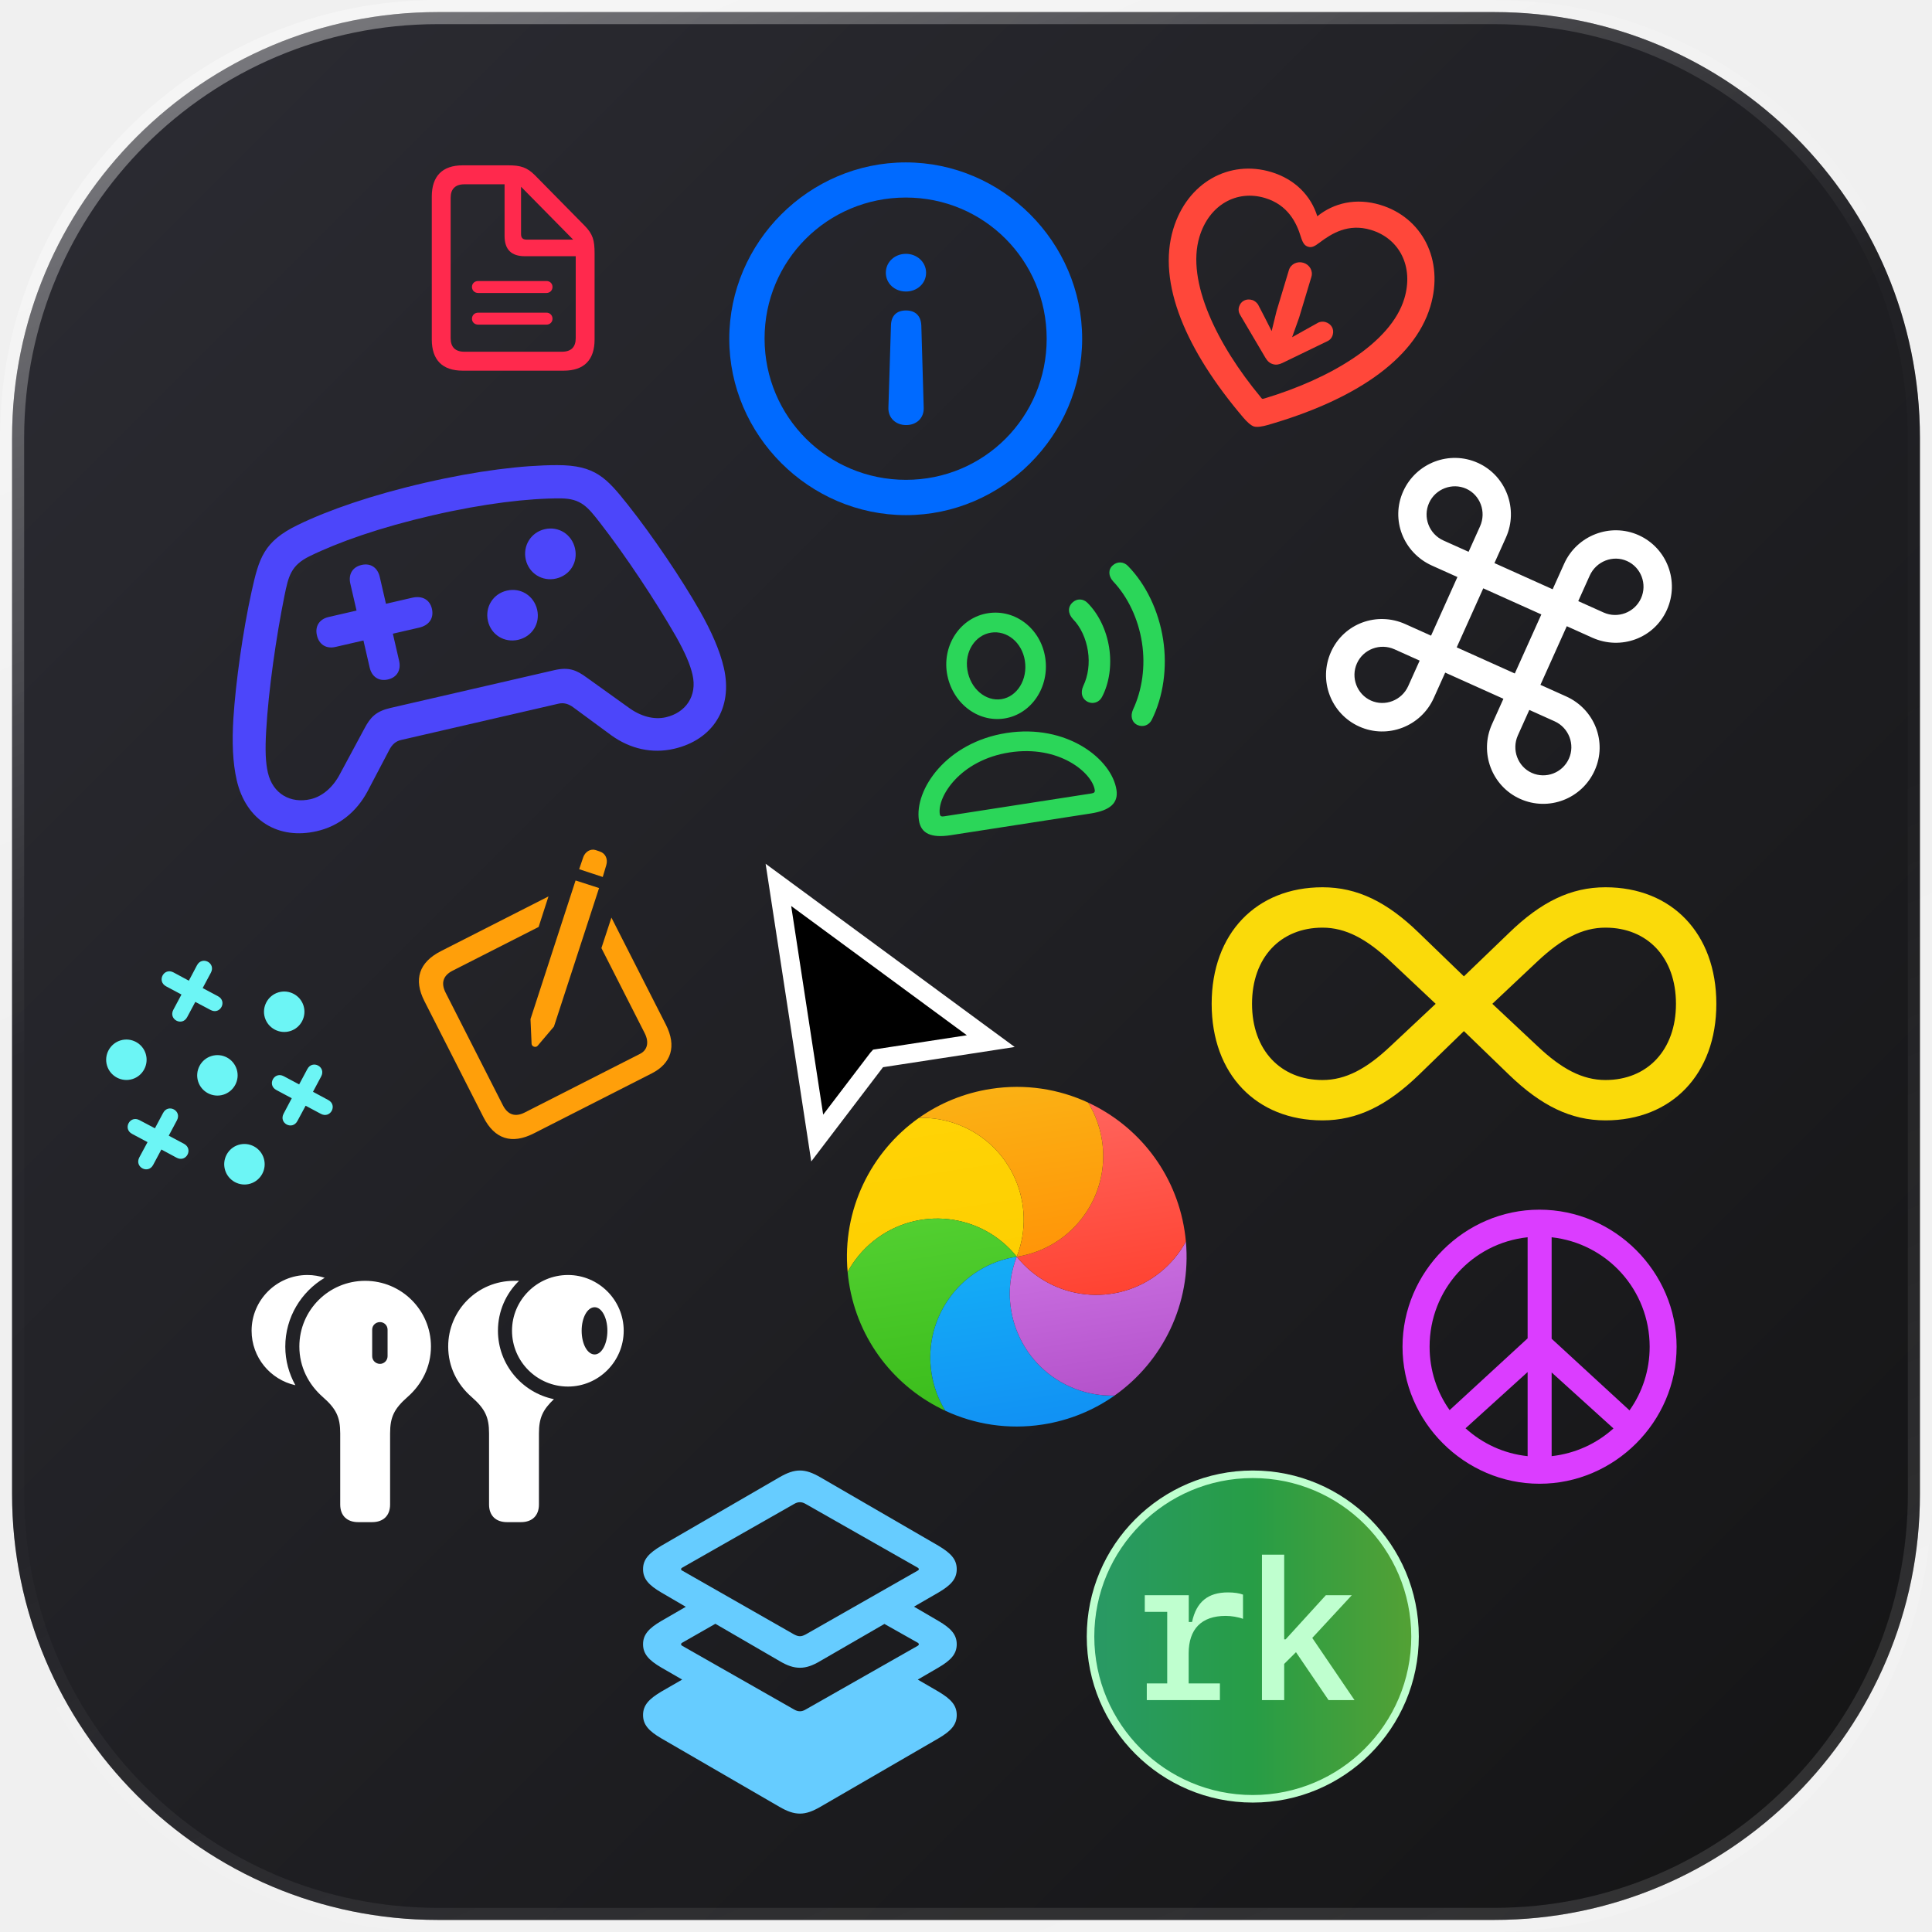
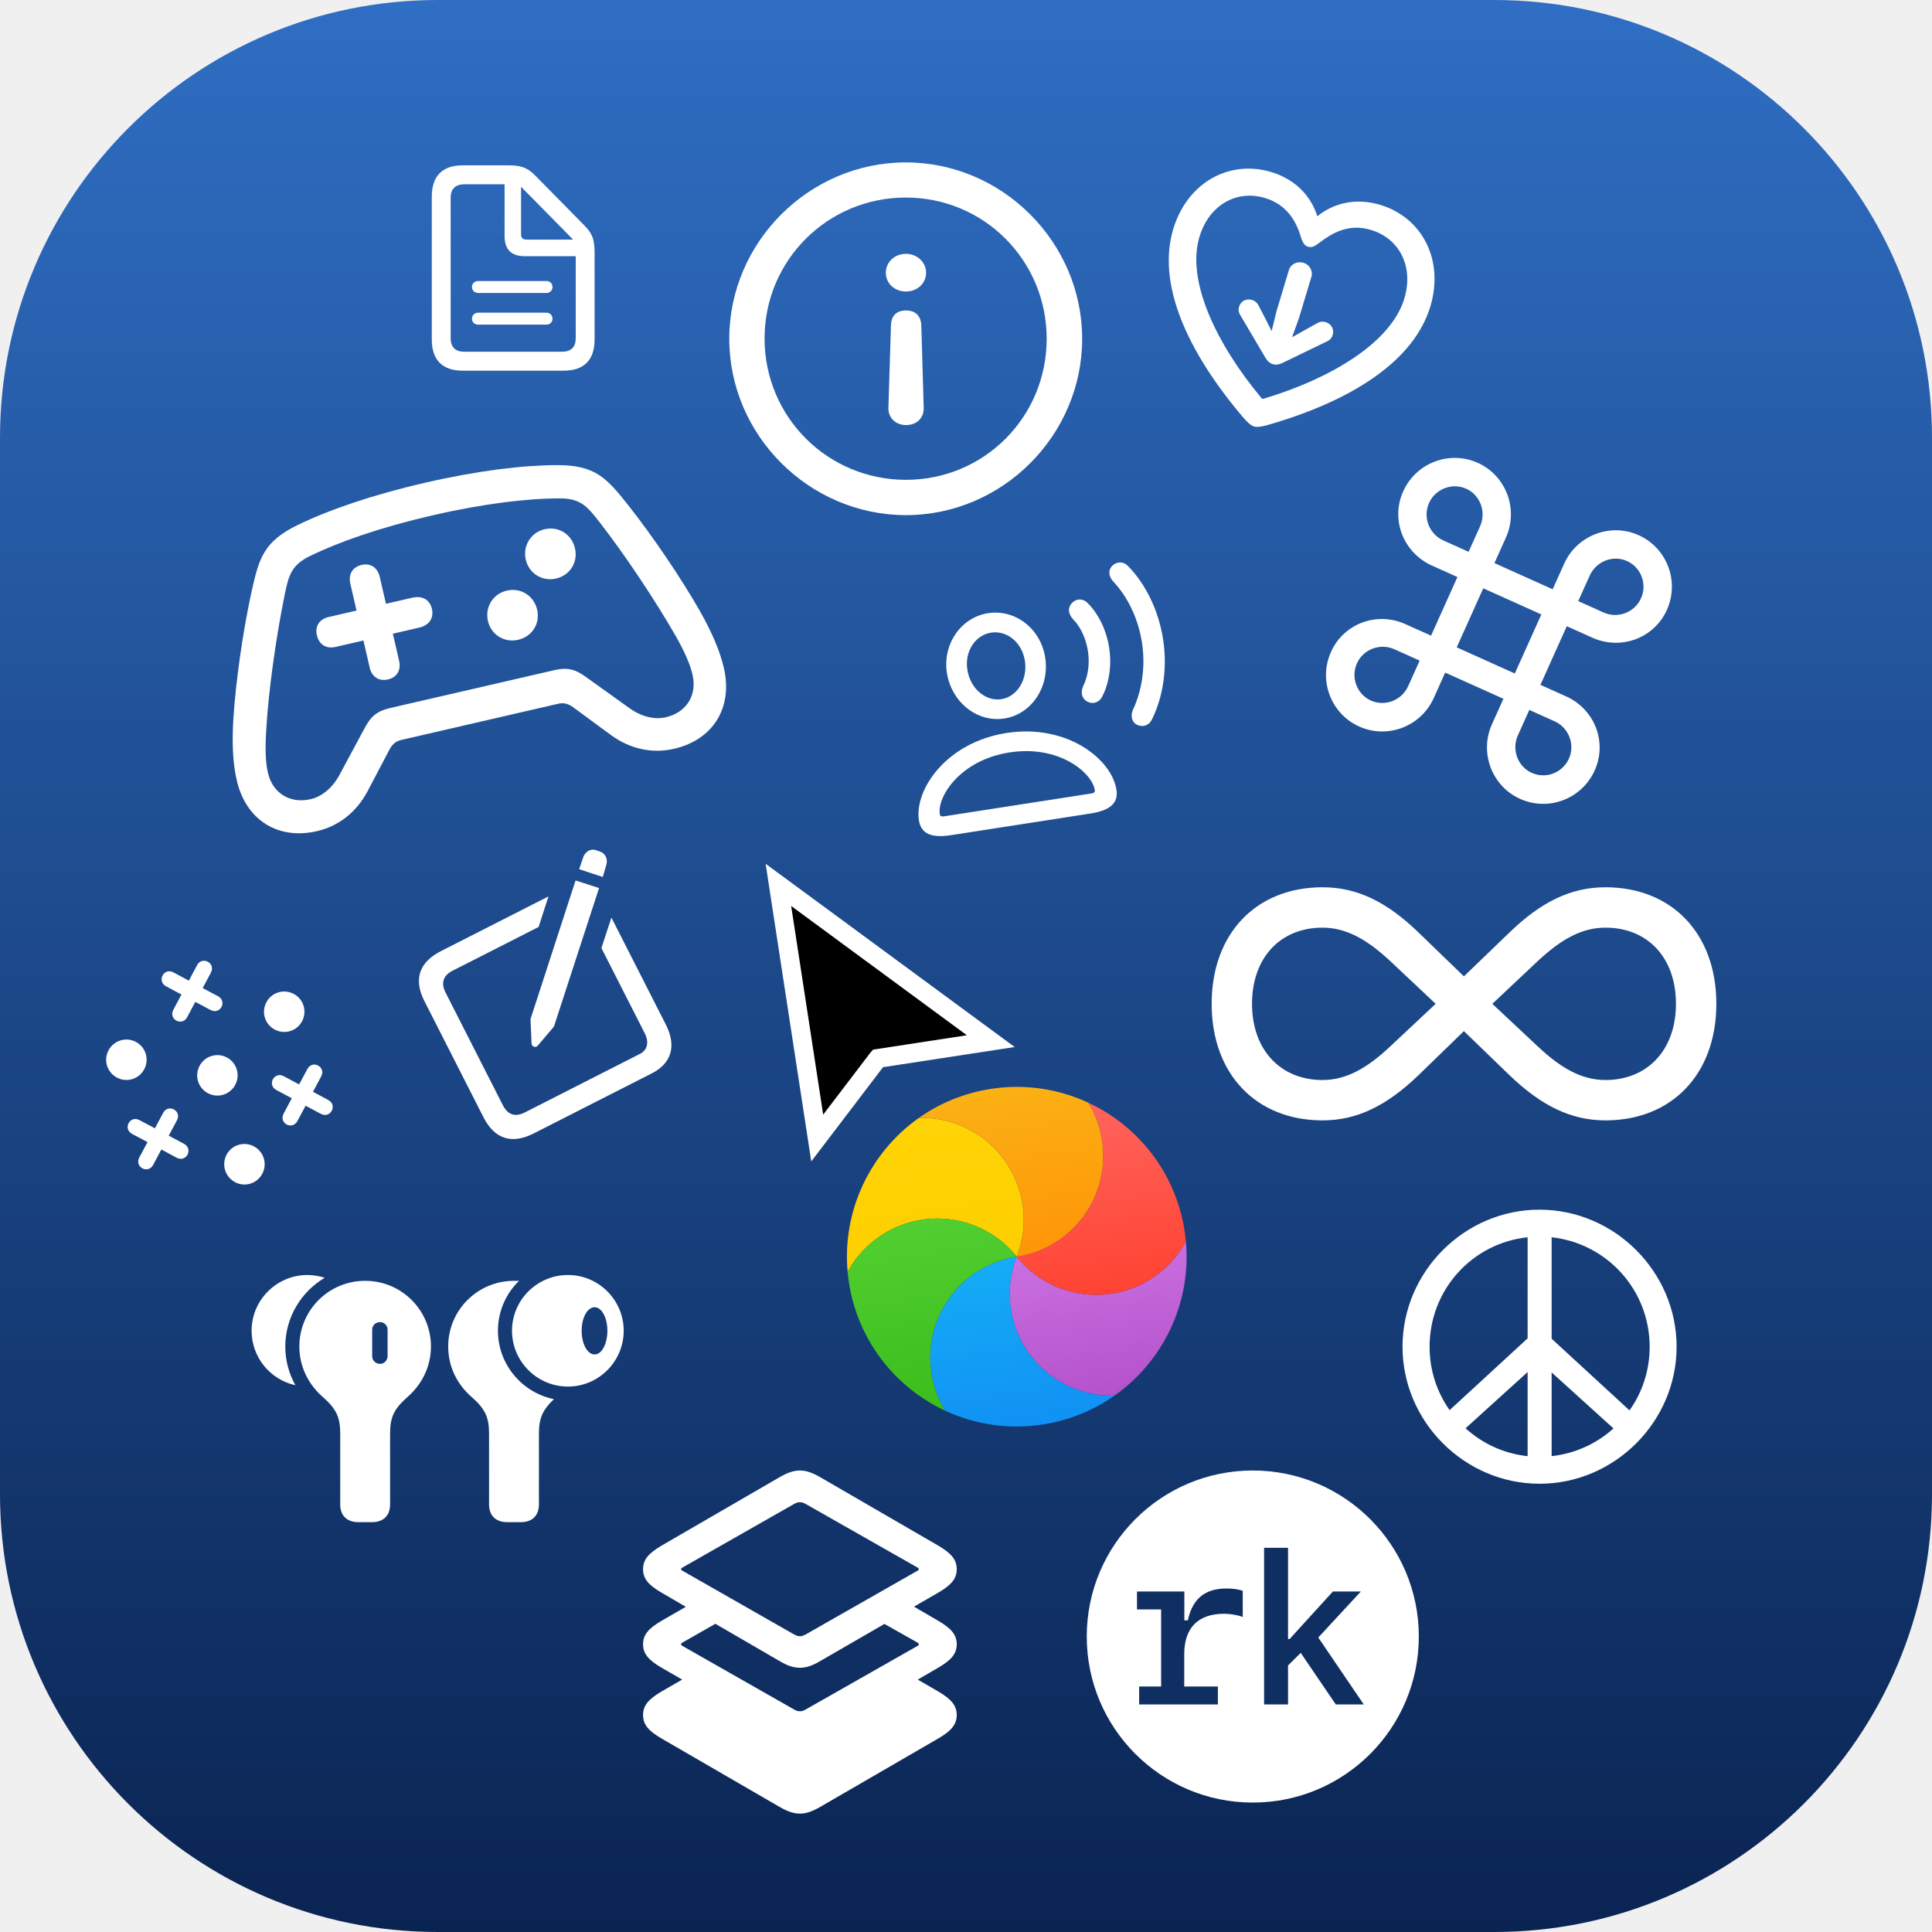
<svg xmlns="http://www.w3.org/2000/svg" width="128" height="128" viewBox="0 0 128 128" fill="none">
-   <rect x="0.8" y="0.8" width="126.4" height="126.4" rx="28.2" fill="#020203" fill-opacity="0.3" />
-   <rect x="0.8" y="0.8" width="126.4" height="126.4" rx="28.2" fill="url(#paint0_linear_189_112)" fill-opacity="0.9" />
-   <rect x="0.8" y="0.8" width="126.4" height="126.4" rx="28.2" stroke="url(#paint1_linear_189_112)" stroke-width="1.6" />
-   <g clip-path="url(#clip0_189_112)" filter="url(#filter0_b_189_112)">
-     <path d="M96.558 38.23L94.811 42.114L93.107 41.348C91.229 40.503 89.032 41.3 88.183 43.187C87.335 45.074 88.168 47.288 90.055 48.136C91.924 48.977 94.141 48.135 94.99 46.247L95.748 44.562L99.605 46.296L98.847 47.982C97.998 49.869 98.84 52.087 100.709 52.927C102.596 53.776 104.805 52.93 105.653 51.042C106.502 49.155 105.64 46.983 103.762 46.139L102.058 45.373L103.804 41.488L105.508 42.255C107.39 43.09 109.588 42.294 110.436 40.407C111.281 38.528 110.452 36.306 108.565 35.457C106.696 34.617 104.474 35.468 103.63 37.346L102.867 39.041L99.011 37.306L99.773 35.611C100.617 33.733 99.779 31.506 97.91 30.666C96.023 29.817 93.811 30.673 92.966 32.551C92.117 34.438 92.98 36.61 94.854 37.464L96.558 38.23ZM95.631 35.809C94.678 35.38 94.255 34.265 94.679 33.321C95.099 32.387 96.215 31.963 97.14 32.379C98.065 32.795 98.489 33.911 98.056 34.873L97.298 36.558L95.631 35.809ZM106.24 40.579L104.563 39.825L105.321 38.139C105.754 37.178 106.869 36.754 107.794 37.17C108.729 37.59 109.143 38.702 108.723 39.636C108.299 40.58 107.183 41.003 106.24 40.579ZM96.511 42.889L98.27 38.978L102.118 40.708L100.359 44.62L96.511 42.889ZM92.389 43.018L94.056 43.768L93.298 45.454C92.87 46.407 91.754 46.83 90.829 46.414C89.904 45.998 89.476 44.891 89.901 43.948C90.321 43.013 91.436 42.59 92.389 43.018ZM102.998 47.789C103.941 48.213 104.365 49.328 103.944 50.263C103.52 51.206 102.418 51.625 101.483 51.205C100.558 50.789 100.135 49.673 100.563 48.72L101.321 47.035L102.998 47.789Z" fill="white" />
+   <rect width="128" height="128" rx="29" fill="url(#paint0_linear_192_555)" />
+   <g clip-path="url(#clip0_192_555)" filter="url(#filter0_b_192_555)">
+     <path d="M96.558 38.23L94.811 42.114L93.107 41.348C91.229 40.503 89.032 41.299 88.183 43.187C87.335 45.074 88.168 47.288 90.055 48.136C91.924 48.977 94.141 48.135 94.99 46.247L95.748 44.562L99.605 46.296L98.847 47.982C97.998 49.869 98.84 52.087 100.709 52.927C102.596 53.776 104.805 52.93 105.653 51.042C106.502 49.155 105.64 46.983 103.762 46.139L102.058 45.373L103.804 41.488L105.508 42.254C107.39 43.09 109.588 42.294 110.436 40.406C111.281 38.528 110.452 36.306 108.565 35.457C106.696 34.617 104.474 35.468 103.63 37.346L102.867 39.041L99.011 37.306L99.773 35.611C100.617 33.733 99.779 31.506 97.91 30.666C96.023 29.817 93.811 30.673 92.966 32.551C92.117 34.438 92.98 36.61 94.854 37.464L96.558 38.23ZM95.631 35.809C94.678 35.38 94.255 34.264 94.679 33.321C95.099 32.386 96.215 31.963 97.14 32.379C98.065 32.795 98.489 33.911 98.056 34.873L97.298 36.558L95.631 35.809ZM106.24 40.579L104.563 39.825L105.321 38.139C105.754 37.178 106.869 36.754 107.794 37.17C108.729 37.59 109.143 38.702 108.723 39.636C108.299 40.58 107.183 41.003 106.24 40.579ZM96.511 42.889L98.27 38.978L102.118 40.708L100.359 44.62L96.511 42.889ZM92.389 43.018L94.056 43.768L93.298 45.454C92.87 46.406 91.754 46.83 90.829 46.414C89.904 45.998 89.476 44.891 89.901 43.948C90.321 43.013 91.436 42.59 92.389 43.018ZM102.998 47.789C103.941 48.213 104.365 49.328 103.944 50.263C103.52 51.206 102.418 51.625 101.483 51.205C100.558 50.789 100.135 49.673 100.563 48.72L101.321 47.035L102.998 47.789Z" fill="white" />
  </g>
-   <path d="M75.37 48.038C75.737 48.195 76.134 48.049 76.313 47.678C77.068 46.159 77.35 44.239 77.058 42.356C76.764 40.465 75.921 38.713 74.734 37.502C74.451 37.203 74.029 37.184 73.728 37.452C73.411 37.722 73.427 38.17 73.748 38.517C74.723 39.547 75.413 40.995 75.658 42.573C75.902 44.144 75.667 45.728 75.066 47.011C74.873 47.437 74.986 47.869 75.37 48.038ZM66.543 47.601C68.337 47.323 69.55 45.511 69.248 43.568C68.95 41.647 67.262 40.346 65.46 40.626C63.666 40.904 62.44 42.68 62.736 44.586C63.045 46.528 64.741 47.881 66.543 47.601ZM72.091 46.511C72.435 46.664 72.833 46.526 73.014 46.17C73.485 45.274 73.667 44.087 73.484 42.91C73.301 41.727 72.769 40.658 72.047 39.939C71.767 39.655 71.346 39.644 71.067 39.908C70.738 40.196 70.739 40.645 71.087 41.018C71.594 41.534 71.948 42.295 72.077 43.129C72.205 43.955 72.09 44.781 71.773 45.44C71.562 45.9 71.688 46.322 72.091 46.511ZM66.344 46.321C65.309 46.481 64.286 45.634 64.091 44.376C63.894 43.156 64.618 42.075 65.66 41.914C66.702 41.752 67.71 42.548 67.901 43.777C68.095 45.027 67.386 46.159 66.344 46.321ZM62.985 55.334L72.269 53.894C73.549 53.695 74.105 53.198 73.969 52.327C73.653 50.287 70.682 47.942 66.684 48.563C62.694 49.182 60.566 52.317 60.882 54.357C61.017 55.228 61.697 55.534 62.985 55.334ZM62.54 54.085C62.361 54.112 62.286 54.071 62.264 53.929C62.087 52.79 63.601 50.36 66.884 49.85C70.174 49.34 72.353 51.197 72.53 52.336C72.552 52.478 72.493 52.54 72.314 52.568L62.54 54.085Z" fill="#2BD659" />
-   <path d="M60.883 74.061C61.759 74.036 62.655 74.182 63.523 74.52C66.997 75.874 68.716 79.786 67.363 83.26C65.031 80.352 60.783 79.884 57.875 82.216C57.149 82.798 56.575 83.499 56.158 84.27C55.785 80.165 57.687 76.317 60.883 74.061V74.061Z" fill="url(#paint2_linear_189_112)" />
-   <path d="M56.158 84.27C56.574 83.5 57.148 82.798 57.874 82.216C60.783 79.884 65.031 80.352 67.363 83.26C63.678 83.825 61.149 87.271 61.714 90.956C61.855 91.876 62.176 92.724 62.636 93.47C59.334 91.938 56.836 88.834 56.243 84.966C56.207 84.733 56.179 84.501 56.158 84.27V84.27Z" fill="url(#paint3_linear_189_112)" />
-   <path d="M62.636 93.47C62.176 92.724 61.855 91.876 61.714 90.955C61.149 87.271 63.678 83.825 67.363 83.26C66.01 86.734 67.729 90.647 71.203 92C72.071 92.338 72.967 92.484 73.844 92.459C72.466 93.431 70.848 94.107 69.068 94.38C66.795 94.729 64.576 94.371 62.636 93.47V93.47Z" fill="url(#paint4_linear_189_112)" />
-   <path d="M73.844 92.459C72.967 92.484 72.071 92.338 71.203 92C67.729 90.647 66.01 86.734 67.363 83.26C69.695 86.169 73.943 86.636 76.852 84.304C77.578 83.722 78.152 83.021 78.568 82.251C78.942 86.355 77.04 90.204 73.844 92.459V92.459Z" fill="url(#paint5_linear_189_112)" />
-   <path d="M78.568 82.251C78.152 83.021 77.578 83.722 76.852 84.305C73.943 86.636 69.695 86.169 67.363 83.26C71.048 82.695 73.577 79.25 73.012 75.565C72.87 74.645 72.549 73.796 72.09 73.05C75.392 74.583 77.89 77.687 78.483 81.555C78.519 81.787 78.547 82.019 78.568 82.251V82.251Z" fill="url(#paint6_linear_189_112)" />
-   <path d="M72.091 73.05C72.55 73.796 72.871 74.644 73.012 75.565C73.577 79.25 71.048 82.695 67.363 83.26C68.716 79.786 66.997 75.874 63.523 74.52C62.655 74.182 61.759 74.036 60.883 74.061C62.26 73.089 63.878 72.413 65.658 72.14C67.931 71.791 70.15 72.149 72.091 73.05V73.05Z" fill="url(#paint7_linear_189_112)" />
-   <path d="M52.788 59.521L51.571 58.626L51.8 60.12L53.92 73.943L54.143 75.398L55.035 74.227L58.15 70.136L58.16 70.125L64.151 69.206L65.641 68.977L64.427 68.085L52.788 59.521Z" fill="black" stroke="white" stroke-width="1.25" />
-   <path d="M60.011 10.76C53.604 10.76 48.316 16.049 48.316 22.445C48.316 28.84 53.615 34.129 60.023 34.129C66.418 34.129 71.696 28.84 71.696 22.445C71.696 16.049 66.407 10.76 60.011 10.76ZM60.011 13.088C65.198 13.088 69.345 17.258 69.345 22.445C69.345 27.631 65.198 31.79 60.023 31.79C54.836 31.79 50.666 27.631 50.655 22.445C50.643 17.258 54.825 13.088 60.011 13.088ZM60.023 20.569C59.401 20.569 59.039 20.919 59.028 21.574L58.859 27.01C58.836 27.677 59.333 28.162 60.034 28.162C60.734 28.162 61.22 27.688 61.198 27.021L61.04 21.574C61.017 20.93 60.655 20.569 60.023 20.569ZM60.023 16.817C59.288 16.817 58.689 17.348 58.689 18.071C58.689 18.783 59.277 19.314 60.023 19.314C60.757 19.314 61.356 18.783 61.356 18.071C61.356 17.359 60.746 16.817 60.023 16.817Z" fill="#006AFF" />
-   <g clip-path="url(#clip1_189_112)">
-     <path d="M15.683 51.688C16.302 54.374 18.452 55.653 20.996 55.066C22.45 54.731 23.615 53.801 24.345 52.438L25.779 49.707C25.978 49.313 26.231 49.104 26.573 49.026L37 46.621C37.342 46.542 37.661 46.619 38.013 46.886L40.498 48.714C41.751 49.619 43.206 49.945 44.659 49.609C47.203 49.023 48.576 46.932 47.957 44.245C47.69 43.089 47.135 41.837 46.37 40.483C45.162 38.361 43.275 35.56 41.606 33.452C40.186 31.669 39.442 30.808 36.893 30.816C34.656 30.822 31.675 31.173 28.141 31.988C24.606 32.803 21.762 33.795 19.748 34.77C17.464 35.876 17.161 36.978 16.666 39.203C16.088 41.83 15.618 45.173 15.461 47.61C15.367 49.163 15.416 50.531 15.683 51.688ZM17.748 51.188C17.593 50.517 17.561 49.677 17.634 48.431C17.785 45.718 18.306 42.142 18.848 39.465C19.11 38.187 19.268 37.466 20.497 36.858C22.414 35.918 25.17 34.946 28.639 34.146C32.096 33.349 35.011 33.013 37.146 33.019C38.516 33.028 38.952 33.612 39.758 34.643C41.44 36.807 43.43 39.804 44.788 42.17C45.398 43.258 45.727 44.029 45.881 44.701C46.209 46.121 45.419 47.219 44.119 47.519C43.326 47.702 42.448 47.464 41.653 46.882L38.861 44.882C38.176 44.378 37.667 44.183 36.72 44.401L25.863 46.905C24.905 47.126 24.534 47.524 24.139 48.276L22.515 51.295C22.055 52.166 21.359 52.767 20.577 52.948C19.267 53.25 18.075 52.609 17.748 51.188ZM20.996 42.09C21.138 42.706 21.612 43.003 22.229 42.861L24.079 42.434L24.492 44.229C24.635 44.845 25.101 45.155 25.706 45.016C26.301 44.879 26.584 44.396 26.442 43.779L26.028 41.984L27.767 41.583C28.439 41.428 28.758 40.949 28.615 40.332C28.478 39.738 27.982 39.446 27.31 39.601L25.571 40.002L25.159 38.219C25.017 37.602 24.551 37.292 23.957 37.429C23.351 37.569 23.068 38.051 23.21 38.668L23.622 40.452L21.772 40.878C21.155 41.021 20.858 41.495 20.996 42.09ZM36.84 38.331C37.765 38.118 38.307 37.251 38.094 36.326C37.881 35.401 37.011 34.848 36.086 35.061C35.183 35.269 34.621 36.153 34.834 37.078C35.048 38.002 35.937 38.54 36.84 38.331ZM34.331 42.389C35.256 42.176 35.799 41.309 35.588 40.395C35.374 39.47 34.505 38.916 33.58 39.13C32.666 39.34 32.115 40.221 32.328 41.146C32.539 42.06 33.417 42.6 34.331 42.389Z" fill="#4C46FA" />
+   <path d="M75.37 48.038C75.737 48.195 76.134 48.049 76.313 47.679C77.068 46.159 77.35 44.239 77.058 42.356C76.764 40.465 75.921 38.713 74.734 37.502C74.451 37.203 74.029 37.184 73.728 37.452C73.411 37.723 73.427 38.17 73.748 38.517C74.723 39.547 75.413 40.995 75.658 42.573C75.902 44.144 75.667 45.728 75.066 47.011C74.873 47.437 74.986 47.869 75.37 48.038ZM66.543 47.601C68.337 47.323 69.55 45.511 69.248 43.568C68.95 41.647 67.262 40.346 65.46 40.626C63.666 40.904 62.44 42.68 62.736 44.586C63.045 46.528 64.741 47.881 66.543 47.601ZM72.091 46.511C72.435 46.664 72.833 46.526 73.014 46.17C73.485 45.274 73.667 44.087 73.484 42.91C73.301 41.727 72.769 40.658 72.047 39.939C71.767 39.655 71.346 39.644 71.067 39.908C70.738 40.196 70.739 40.645 71.087 41.018C71.594 41.534 71.948 42.295 72.077 43.129C72.205 43.955 72.09 44.781 71.773 45.44C71.562 45.9 71.688 46.322 72.091 46.511ZM66.344 46.321C65.309 46.481 64.286 45.634 64.091 44.376C63.894 43.156 64.618 42.075 65.66 41.914C66.702 41.752 67.71 42.548 67.901 43.777C68.095 45.028 67.386 46.159 66.344 46.321ZM62.985 55.335L72.269 53.894C73.549 53.696 74.105 53.198 73.969 52.327C73.653 50.287 70.682 47.942 66.684 48.563C62.694 49.182 60.566 52.318 60.882 54.357C61.017 55.228 61.697 55.534 62.985 55.335ZM62.54 54.085C62.361 54.112 62.286 54.071 62.264 53.929C62.087 52.79 63.601 50.36 66.884 49.85C70.174 49.34 72.353 51.197 72.53 52.337C72.552 52.478 72.493 52.541 72.314 52.568L62.54 54.085Z" fill="white" />
+   <path d="M60.883 74.061C61.759 74.036 62.655 74.182 63.523 74.521C66.997 75.874 68.716 79.786 67.363 83.26C65.031 80.352 60.783 79.884 57.875 82.216C57.149 82.798 56.575 83.499 56.158 84.27C55.785 80.165 57.687 76.317 60.883 74.061V74.061Z" fill="url(#paint1_linear_192_555)" />
+   <path d="M56.158 84.27C56.574 83.499 57.148 82.798 57.874 82.216C60.783 79.884 65.031 80.352 67.363 83.26C63.678 83.825 61.149 87.271 61.714 90.955C61.855 91.876 62.176 92.724 62.636 93.47C59.334 91.938 56.836 88.834 56.243 84.966C56.207 84.733 56.179 84.501 56.158 84.27V84.27Z" fill="url(#paint2_linear_192_555)" />
+   <path d="M62.636 93.47C62.176 92.724 61.855 91.876 61.714 90.955C61.149 87.271 63.678 83.825 67.363 83.26C66.01 86.734 67.729 90.647 71.203 92C72.071 92.338 72.967 92.484 73.844 92.459C72.466 93.431 70.848 94.107 69.068 94.38C66.795 94.729 64.576 94.371 62.636 93.47V93.47Z" fill="url(#paint3_linear_192_555)" />
+   <path d="M73.844 92.459C72.967 92.484 72.071 92.338 71.203 92C67.729 90.647 66.01 86.734 67.363 83.26C69.695 86.169 73.943 86.636 76.852 84.305C77.578 83.722 78.152 83.021 78.568 82.251C78.942 86.355 77.04 90.204 73.844 92.459V92.459Z" fill="url(#paint4_linear_192_555)" />
+   <path d="M78.568 82.251C78.152 83.021 77.578 83.722 76.852 84.305C73.943 86.636 69.695 86.169 67.363 83.26C71.048 82.695 73.577 79.25 73.012 75.565C72.87 74.645 72.549 73.796 72.09 73.05C75.392 74.583 77.89 77.687 78.483 81.555C78.519 81.787 78.547 82.019 78.568 82.251V82.251Z" fill="url(#paint5_linear_192_555)" />
+   <path d="M72.091 73.05C72.55 73.796 72.871 74.644 73.012 75.565C73.577 79.25 71.048 82.695 67.363 83.26C68.716 79.786 66.997 75.874 63.523 74.521C62.655 74.182 61.759 74.036 60.883 74.061C62.26 73.089 63.878 72.413 65.658 72.14C67.931 71.791 70.15 72.15 72.091 73.05V73.05Z" fill="url(#paint6_linear_192_555)" />
+   <path d="M52.788 59.521L51.571 58.626L51.8 60.12L53.92 73.943L54.143 75.398L55.035 74.227L58.15 70.136L58.16 70.125L64.151 69.206L65.641 68.978L64.427 68.085L52.788 59.521Z" fill="black" stroke="white" stroke-width="1.25" />
+   <path d="M60.011 10.76C53.604 10.76 48.316 16.049 48.316 22.445C48.316 28.84 53.615 34.129 60.023 34.129C66.418 34.129 71.696 28.84 71.696 22.445C71.696 16.049 66.407 10.76 60.011 10.76ZM60.011 13.088C65.198 13.088 69.345 17.258 69.345 22.445C69.345 27.631 65.198 31.79 60.023 31.79C54.836 31.79 50.666 27.631 50.655 22.445C50.643 17.258 54.825 13.088 60.011 13.088ZM60.023 20.569C59.401 20.569 59.039 20.919 59.028 21.574L58.859 27.01C58.836 27.677 59.333 28.162 60.034 28.162C60.734 28.162 61.22 27.688 61.198 27.021L61.04 21.574C61.017 20.93 60.655 20.569 60.023 20.569ZM60.023 16.817C59.288 16.817 58.689 17.348 58.689 18.071C58.689 18.783 59.277 19.314 60.023 19.314C60.757 19.314 61.356 18.783 61.356 18.071C61.356 17.359 60.746 16.817 60.023 16.817Z" fill="white" />
+   <g clip-path="url(#clip1_192_555)">
+     <path d="M15.683 51.688C16.302 54.374 18.452 55.653 20.996 55.066C22.45 54.731 23.615 53.801 24.345 52.438L25.779 49.707C25.978 49.313 26.231 49.104 26.573 49.026L37 46.621C37.342 46.542 37.661 46.619 38.013 46.886L40.498 48.714C41.751 49.619 43.206 49.945 44.659 49.609C47.203 49.023 48.576 46.932 47.957 44.245C47.69 43.089 47.135 41.837 46.37 40.483C45.162 38.361 43.275 35.56 41.606 33.452C40.186 31.669 39.442 30.808 36.893 30.816C34.656 30.822 31.675 31.173 28.141 31.988C24.606 32.803 21.762 33.795 19.748 34.77C17.464 35.876 17.161 36.978 16.666 39.203C16.088 41.83 15.618 45.173 15.461 47.61C15.367 49.163 15.416 50.531 15.683 51.688ZM17.748 51.188C17.593 50.517 17.561 49.677 17.634 48.431C17.785 45.718 18.306 42.142 18.848 39.465C19.11 38.187 19.268 37.466 20.497 36.858C22.414 35.918 25.17 34.946 28.639 34.146C32.096 33.349 35.011 33.013 37.146 33.019C38.516 33.028 38.952 33.612 39.758 34.643C41.44 36.807 43.43 39.804 44.788 42.17C45.398 43.258 45.727 44.029 45.881 44.701C46.209 46.121 45.419 47.219 44.119 47.519C43.326 47.702 42.448 47.464 41.653 46.882L38.861 44.882C38.176 44.378 37.667 44.183 36.72 44.401L25.863 46.905C24.905 47.126 24.534 47.524 24.139 48.276L22.515 51.295C22.055 52.166 21.359 52.767 20.577 52.948C19.267 53.25 18.075 52.609 17.748 51.188ZM20.996 42.09C21.138 42.706 21.612 43.003 22.229 42.861L24.079 42.434L24.492 44.229C24.635 44.845 25.101 45.155 25.706 45.016C26.301 44.879 26.584 44.396 26.442 43.779L26.028 41.984L27.767 41.583C28.439 41.428 28.758 40.949 28.615 40.332C28.478 39.738 27.982 39.446 27.31 39.601L25.571 40.002L25.159 38.219C25.017 37.602 24.551 37.292 23.957 37.429C23.351 37.569 23.068 38.051 23.21 38.668L23.622 40.452L21.772 40.878C21.155 41.021 20.858 41.495 20.996 42.09ZM36.84 38.331C37.765 38.118 38.307 37.251 38.094 36.326C37.881 35.401 37.011 34.848 36.086 35.061C35.183 35.269 34.621 36.153 34.834 37.078C35.048 38.002 35.937 38.54 36.84 38.331ZM34.331 42.389C35.256 42.176 35.799 41.309 35.588 40.395C35.374 39.47 34.505 38.916 33.58 39.13C32.666 39.34 32.115 40.221 32.328 41.146C32.539 42.06 33.417 42.6 34.331 42.389Z" fill="white" />
  </g>
-   <g clip-path="url(#clip2_189_112)">
-     <path d="M39.934 58.102L40.168 57.316C40.286 56.917 40.119 56.538 39.734 56.412L39.467 56.32C39.123 56.207 38.757 56.436 38.635 56.81L38.371 57.587L39.934 58.102ZM35.617 69.29L36.7 68.013L39.69 58.835L38.133 58.333L35.147 67.518L35.219 69.155C35.23 69.344 35.494 69.429 35.617 69.29ZM35.358 75.094L43.18 71.115C44.47 70.459 44.846 69.321 44.115 67.884L40.508 60.794L39.845 62.813L42.711 68.447C43.038 69.091 42.86 69.588 42.41 69.817L34.762 73.707C34.144 74.021 33.644 73.869 33.316 73.225L29.522 65.764C29.194 65.12 29.366 64.627 29.984 64.312L35.685 61.413L36.338 59.39L29.213 63.014C27.763 63.752 27.387 64.889 28.118 66.326L32.035 74.028C32.766 75.465 33.907 75.832 35.358 75.094Z" fill="#FF9F0A" />
+   <g clip-path="url(#clip2_192_555)">
+     <path d="M39.934 58.102L40.168 57.315C40.286 56.917 40.119 56.537 39.734 56.412L39.467 56.32C39.123 56.207 38.757 56.436 38.635 56.81L38.371 57.587L39.934 58.102ZM35.617 69.29L36.7 68.013L39.69 58.835L38.133 58.333L35.147 67.518L35.219 69.155C35.23 69.344 35.494 69.429 35.617 69.29ZM35.358 75.094L43.18 71.115C44.47 70.459 44.846 69.321 44.115 67.884L40.508 60.793L39.845 62.813L42.711 68.447C43.038 69.091 42.86 69.588 42.41 69.816L34.762 73.706C34.144 74.021 33.644 73.869 33.316 73.224L29.522 65.764C29.194 65.12 29.366 64.626 29.984 64.312L35.685 61.413L36.338 59.39L29.213 63.014C27.763 63.751 27.387 64.889 28.118 66.326L32.035 74.028C32.766 75.465 33.907 75.832 35.358 75.094Z" fill="white" />
  </g>
-   <path d="M77.73 15.179C76.647 18.773 78.599 23.234 82.382 27.678C82.593 27.925 82.862 28.19 83.08 28.256C83.299 28.321 83.67 28.249 83.981 28.16C89.598 26.547 93.68 23.903 94.763 20.309C95.698 17.204 94.201 14.403 91.449 13.575C89.842 13.09 88.367 13.445 87.275 14.328C86.867 13.002 85.828 11.881 84.22 11.397C81.46 10.566 78.665 12.074 77.73 15.179ZM79.466 15.693C80.105 13.572 81.935 12.554 83.812 13.119C85.326 13.575 85.9 14.749 86.19 15.708C86.321 16.124 86.448 16.282 86.667 16.347C86.894 16.416 87.073 16.341 87.418 16.078C88.226 15.468 89.324 14.779 90.83 15.233C92.715 15.801 93.679 17.661 93.04 19.782C92.148 22.744 88.079 25.098 83.818 26.385C83.727 26.413 83.667 26.431 83.633 26.421C83.599 26.411 83.559 26.362 83.507 26.291C80.665 22.865 78.574 18.655 79.466 15.693ZM86.884 18.34C87.005 17.936 86.752 17.529 86.356 17.41C85.952 17.289 85.516 17.488 85.394 17.892L84.575 20.61L84.25 21.934L83.813 21.069L83.389 20.252C83.306 20.071 83.138 19.929 82.961 19.876C82.574 19.759 82.206 19.942 82.092 20.321C82.029 20.531 82.065 20.716 82.184 20.899L83.837 23.701C83.977 23.936 84.123 24.063 84.333 24.126C84.535 24.187 84.726 24.162 84.973 24.043L87.907 22.623C88.107 22.537 88.231 22.399 88.295 22.189C88.409 21.81 88.204 21.455 87.825 21.341C87.64 21.285 87.421 21.311 87.26 21.418L86.456 21.865L85.605 22.343L86.065 21.058L86.884 18.34Z" fill="#FF473A" />
-   <path d="M113.712 66.506C113.712 61.835 110.749 58.784 106.367 58.784C104.069 58.784 102.098 59.751 99.988 61.798L96.987 64.686L93.999 61.798C91.89 59.751 89.918 58.784 87.621 58.784C83.239 58.784 80.276 61.835 80.276 66.506C80.276 71.177 83.239 74.228 87.621 74.228C89.918 74.228 91.89 73.249 93.999 71.215L96.987 68.314L99.988 71.215C102.098 73.249 104.069 74.228 106.367 74.228C110.749 74.228 113.712 71.177 113.712 66.506ZM95.117 66.506L92.116 69.319C90.534 70.813 89.153 71.554 87.621 71.554C84.846 71.554 82.95 69.57 82.95 66.506C82.95 63.43 84.846 61.459 87.621 61.459C89.153 61.459 90.534 62.2 92.128 63.694L95.117 66.506ZM98.871 66.506L101.859 63.694C103.454 62.2 104.822 61.459 106.367 61.459C109.141 61.459 111.037 63.43 111.037 66.506C111.037 69.57 109.141 71.554 106.367 71.554C104.835 71.554 103.454 70.813 101.872 69.319L98.871 66.506Z" fill="#FADA0A" />
-   <path d="M102 98.302C106.966 98.302 111.079 94.197 111.079 89.223C111.079 84.257 106.966 80.144 101.991 80.144C97.025 80.144 92.921 84.257 92.921 89.223C92.921 94.197 97.034 98.302 102 98.302ZM94.714 89.223C94.714 85.443 97.544 82.358 101.209 81.972V88.669L96.041 93.424C95.206 92.246 94.714 90.796 94.714 89.223ZM102.8 88.695V81.972C106.465 82.376 109.286 85.452 109.295 89.223C109.295 90.796 108.803 92.255 107.959 93.441L102.8 88.695ZM101.209 90.901V96.474C99.627 96.307 98.212 95.639 97.096 94.628L101.209 90.901ZM102.8 90.928L106.896 94.637C105.788 95.639 104.373 96.298 102.8 96.474V90.928Z" fill="#DB3DFF" />
-   <path d="M30.654 24.558H37.346C38.696 24.558 39.393 23.849 39.393 22.493V16.793C39.393 15.914 39.28 15.512 38.733 14.953L35.45 11.62C34.917 11.08 34.477 10.954 33.686 10.954H30.654C29.31 10.954 28.607 11.664 28.607 13.026V22.493C28.607 23.849 29.31 24.558 30.654 24.558ZM30.761 23.303C30.158 23.303 29.857 22.989 29.857 22.411V13.101C29.857 12.53 30.158 12.21 30.767 12.21H33.429V15.625C33.429 16.535 33.874 16.975 34.779 16.975H38.143V22.411C38.143 22.989 37.842 23.303 37.233 23.303H30.761ZM34.898 15.876C34.634 15.876 34.521 15.763 34.521 15.506V12.373L37.974 15.876H34.898ZM36.21 18.619H31.677C31.439 18.619 31.269 18.789 31.269 19.009C31.269 19.235 31.439 19.41 31.677 19.41H36.21C36.436 19.41 36.605 19.235 36.605 19.009C36.605 18.789 36.436 18.619 36.21 18.619ZM36.21 20.716H31.677C31.439 20.716 31.269 20.892 31.269 21.118C31.269 21.338 31.439 21.507 31.677 21.507H36.21C36.436 21.507 36.605 21.338 36.605 21.118C36.605 20.892 36.436 20.716 36.21 20.716Z" fill="#FF294D" />
-   <path d="M54.356 119.704L62.171 115.174C63.014 114.682 63.386 114.26 63.386 113.627C63.386 112.984 63.014 112.573 62.171 112.07L60.805 111.277L62.171 110.483C63.014 109.991 63.386 109.569 63.386 108.936C63.386 108.304 63.014 107.882 62.171 107.39L60.554 106.445L62.171 105.511C63.014 105.019 63.386 104.597 63.386 103.964C63.386 103.321 63.014 102.91 62.171 102.407L54.356 97.877C53.834 97.576 53.422 97.425 53 97.425C52.568 97.425 52.156 97.576 51.634 97.877L43.819 102.407C42.975 102.91 42.604 103.321 42.604 103.964C42.604 104.597 42.975 105.019 43.819 105.511L45.436 106.455L43.819 107.39C42.975 107.882 42.604 108.304 42.604 108.936C42.604 109.569 42.975 109.991 43.819 110.483L45.195 111.277L43.819 112.07C42.975 112.573 42.604 112.984 42.604 113.627C42.604 114.26 42.975 114.682 43.819 115.174L51.634 119.704C52.156 120.006 52.568 120.156 53 120.156C53.422 120.156 53.834 120.006 54.356 119.704ZM53 108.404C52.859 108.404 52.739 108.354 52.588 108.273L45.195 104.055C45.145 104.035 45.125 104.004 45.125 103.964C45.125 103.914 45.145 103.894 45.195 103.864L52.588 99.655C52.739 99.565 52.859 99.525 53 99.525C53.131 99.525 53.251 99.565 53.402 99.655L60.805 103.864C60.845 103.894 60.875 103.914 60.875 103.964C60.875 104.004 60.845 104.035 60.805 104.055L53.402 108.273C53.251 108.354 53.131 108.404 53 108.404ZM53 110.493C53.422 110.493 53.834 110.353 54.356 110.041L58.595 107.59L60.805 108.836C60.845 108.866 60.875 108.886 60.875 108.936C60.875 108.987 60.845 109.007 60.805 109.037L53.402 113.246C53.251 113.336 53.131 113.376 53 113.376C52.859 113.376 52.739 113.336 52.588 113.246L45.195 109.037C45.145 109.007 45.125 108.987 45.125 108.936C45.125 108.886 45.145 108.866 45.195 108.836L47.395 107.58L51.634 110.041C52.156 110.353 52.568 110.493 53 110.493Z" fill="#66CCFF" />
+   <path d="M77.73 15.179C76.647 18.773 78.599 23.234 82.382 27.678C82.593 27.925 82.862 28.19 83.08 28.256C83.299 28.321 83.67 28.249 83.981 28.16C89.598 26.547 93.68 23.903 94.763 20.309C95.698 17.204 94.201 14.403 91.449 13.575C89.842 13.09 88.367 13.445 87.275 14.328C86.867 13.002 85.828 11.881 84.22 11.397C81.46 10.566 78.665 12.074 77.73 15.179ZM79.466 15.693C80.105 13.572 81.935 12.554 83.812 13.119C85.326 13.575 85.9 14.749 86.19 15.708C86.321 16.124 86.448 16.282 86.667 16.347C86.894 16.416 87.073 16.341 87.418 16.078C88.226 15.468 89.324 14.779 90.83 15.233C92.715 15.801 93.679 17.661 93.04 19.782C92.148 22.744 88.079 25.098 83.818 26.385C83.727 26.413 83.667 26.431 83.633 26.421C83.599 26.411 83.559 26.362 83.507 26.291C80.665 22.865 78.574 18.655 79.466 15.693ZM86.884 18.34C87.005 17.936 86.752 17.529 86.356 17.41C85.952 17.289 85.516 17.488 85.394 17.892L84.575 20.61L84.25 21.934L83.813 21.069L83.389 20.252C83.306 20.071 83.138 19.929 82.961 19.876C82.574 19.759 82.206 19.942 82.092 20.321C82.029 20.531 82.065 20.716 82.184 20.899L83.837 23.701C83.977 23.936 84.123 24.063 84.333 24.126C84.535 24.187 84.726 24.162 84.973 24.043L87.907 22.623C88.107 22.537 88.231 22.399 88.295 22.189C88.409 21.81 88.204 21.455 87.825 21.341C87.64 21.285 87.421 21.311 87.26 21.418L86.456 21.864L85.605 22.343L86.065 21.058L86.884 18.34Z" fill="white" />
+   <path d="M113.712 66.506C113.712 61.835 110.749 58.784 106.367 58.784C104.069 58.784 102.098 59.751 99.988 61.798L96.987 64.686L93.999 61.798C91.89 59.751 89.918 58.784 87.621 58.784C83.239 58.784 80.276 61.835 80.276 66.506C80.276 71.177 83.239 74.228 87.621 74.228C89.918 74.228 91.89 73.249 93.999 71.215L96.987 68.314L99.988 71.215C102.098 73.249 104.069 74.228 106.367 74.228C110.749 74.228 113.712 71.177 113.712 66.506ZM95.117 66.506L92.116 69.319C90.534 70.813 89.153 71.554 87.621 71.554C84.846 71.554 82.95 69.57 82.95 66.506C82.95 63.43 84.846 61.459 87.621 61.459C89.153 61.459 90.534 62.2 92.128 63.694L95.117 66.506ZM98.871 66.506L101.859 63.694C103.454 62.2 104.822 61.459 106.367 61.459C109.141 61.459 111.037 63.43 111.037 66.506C111.037 69.57 109.141 71.554 106.367 71.554C104.835 71.554 103.454 70.813 101.872 69.319L98.871 66.506Z" fill="white" />
+   <path d="M102 98.302C106.966 98.302 111.079 94.197 111.079 89.223C111.079 84.257 106.966 80.144 101.991 80.144C97.025 80.144 92.921 84.257 92.921 89.223C92.921 94.197 97.034 98.302 102 98.302ZM94.714 89.223C94.714 85.443 97.544 82.358 101.209 81.972V88.669L96.041 93.424C95.206 92.246 94.714 90.796 94.714 89.223ZM102.8 88.695V81.972C106.465 82.376 109.286 85.452 109.295 89.223C109.295 90.796 108.803 92.255 107.959 93.441L102.8 88.695ZM101.209 90.901V96.474C99.627 96.307 98.212 95.639 97.096 94.628L101.209 90.901ZM102.8 90.928L106.896 94.637C105.788 95.639 104.373 96.298 102.8 96.474V90.928Z" fill="white" />
+   <path d="M30.654 24.558H37.346C38.696 24.558 39.393 23.849 39.393 22.493V16.793C39.393 15.914 39.28 15.512 38.733 14.953L35.45 11.62C34.917 11.08 34.477 10.954 33.686 10.954H30.654C29.31 10.954 28.607 11.664 28.607 13.026V22.493C28.607 23.849 29.31 24.558 30.654 24.558ZM30.761 23.303C30.158 23.303 29.857 22.989 29.857 22.411V13.101C29.857 12.53 30.158 12.21 30.767 12.21H33.429V15.625C33.429 16.535 33.874 16.975 34.779 16.975H38.143V22.411C38.143 22.989 37.842 23.303 37.233 23.303H30.761ZM34.898 15.876C34.634 15.876 34.521 15.763 34.521 15.506V12.373L37.974 15.876H34.898ZM36.21 18.619H31.677C31.439 18.619 31.269 18.789 31.269 19.009C31.269 19.235 31.439 19.41 31.677 19.41H36.21C36.436 19.41 36.605 19.235 36.605 19.009C36.605 18.789 36.436 18.619 36.21 18.619ZM36.21 20.716H31.677C31.439 20.716 31.269 20.892 31.269 21.118C31.269 21.338 31.439 21.507 31.677 21.507H36.21C36.436 21.507 36.605 21.338 36.605 21.118C36.605 20.892 36.436 20.716 36.21 20.716Z" fill="white" />
+   <path d="M54.356 119.704L62.171 115.174C63.014 114.682 63.386 114.26 63.386 113.627C63.386 112.984 63.014 112.572 62.171 112.07L60.805 111.277L62.171 110.483C63.014 109.991 63.386 109.569 63.386 108.936C63.386 108.304 63.014 107.882 62.171 107.389L60.554 106.445L62.171 105.511C63.014 105.019 63.386 104.597 63.386 103.964C63.386 103.321 63.014 102.91 62.171 102.407L54.356 97.877C53.834 97.576 53.422 97.425 53 97.425C52.568 97.425 52.156 97.576 51.634 97.877L43.819 102.407C42.975 102.91 42.604 103.321 42.604 103.964C42.604 104.597 42.975 105.019 43.819 105.511L45.436 106.455L43.819 107.389C42.975 107.882 42.604 108.304 42.604 108.936C42.604 109.569 42.975 109.991 43.819 110.483L45.195 111.277L43.819 112.07C42.975 112.572 42.604 112.984 42.604 113.627C42.604 114.26 42.975 114.682 43.819 115.174L51.634 119.704C52.156 120.006 52.568 120.156 53 120.156C53.422 120.156 53.834 120.006 54.356 119.704ZM53 108.404C52.859 108.404 52.739 108.354 52.588 108.273L45.195 104.055C45.145 104.035 45.125 104.004 45.125 103.964C45.125 103.914 45.145 103.894 45.195 103.864L52.588 99.655C52.739 99.565 52.859 99.525 53 99.525C53.131 99.525 53.251 99.565 53.402 99.655L60.805 103.864C60.845 103.894 60.875 103.914 60.875 103.964C60.875 104.004 60.845 104.035 60.805 104.055L53.402 108.273C53.251 108.354 53.131 108.404 53 108.404ZM53 110.493C53.422 110.493 53.834 110.353 54.356 110.041L58.595 107.59L60.805 108.836C60.845 108.866 60.875 108.886 60.875 108.936C60.875 108.987 60.845 109.007 60.805 109.037L53.402 113.245C53.251 113.336 53.131 113.376 53 113.376C52.859 113.376 52.739 113.336 52.588 113.245L45.195 109.037C45.145 109.007 45.125 108.987 45.125 108.936C45.125 108.886 45.145 108.866 45.195 108.836L47.395 107.58L51.634 110.041C52.156 110.353 52.568 110.493 53 110.493Z" fill="white" />
  <path d="M16.669 88.163C16.669 89.93 17.908 91.406 19.569 91.775C19.148 91.011 18.901 90.149 18.901 89.218C18.901 87.275 19.956 85.579 21.512 84.656C21.151 84.542 20.773 84.472 20.369 84.472C18.33 84.472 16.669 86.133 16.669 88.163ZM37.631 91.863C39.661 91.863 41.322 90.202 41.322 88.163C41.322 86.133 39.661 84.472 37.631 84.472C35.583 84.472 33.922 86.133 33.922 88.163C33.922 90.202 35.583 91.863 37.631 91.863ZM23.735 100.846H24.649C25.396 100.846 25.845 100.415 25.845 99.677V94.966C25.845 93.876 26.117 93.331 27.005 92.549C27.945 91.723 28.552 90.554 28.552 89.209C28.552 86.81 26.609 84.858 24.192 84.858C21.775 84.858 19.833 86.81 19.833 89.209C19.833 90.554 20.439 91.723 21.38 92.549C22.268 93.331 22.54 93.876 22.54 94.966V99.677C22.54 100.415 22.988 100.846 23.735 100.846ZM33.597 100.846H34.511C35.258 100.846 35.706 100.415 35.706 99.677V94.966C35.706 93.929 35.97 93.393 36.699 92.698C34.59 92.268 32.99 90.395 32.99 88.163C32.99 86.871 33.526 85.693 34.388 84.858H34.054C31.637 84.858 29.694 86.81 29.694 89.209C29.694 90.554 30.292 91.723 31.241 92.549C32.129 93.331 32.401 93.876 32.401 94.966V99.677C32.401 100.415 32.85 100.846 33.597 100.846ZM39.398 89.736C38.914 89.736 38.536 89.042 38.536 88.163C38.536 87.302 38.914 86.607 39.398 86.607C39.863 86.607 40.241 87.302 40.241 88.163C40.241 89.042 39.863 89.736 39.398 89.736ZM25.177 90.36C24.887 90.36 24.658 90.132 24.658 89.851V88.093C24.658 87.811 24.887 87.592 25.177 87.592C25.449 87.592 25.678 87.811 25.678 88.093V89.851C25.678 90.132 25.449 90.36 25.177 90.36Z" fill="white" />
-   <g clip-path="url(#clip3_189_112)">
-     <path d="M11.005 65.347L12.023 65.89L11.484 66.9C11.146 67.535 12.062 68.024 12.4 67.389L12.94 66.379L13.956 66.916C14.591 67.254 15.079 66.338 14.439 66.001L13.428 65.462L13.972 64.444C14.314 63.802 13.392 63.315 13.053 63.949L12.512 64.973L11.492 64.424C10.857 64.086 10.368 65.002 11.005 65.347ZM19.224 68.312C19.926 68.099 20.328 67.347 20.112 66.638C19.898 65.935 19.146 65.534 18.443 65.748C17.735 65.963 17.334 66.715 17.547 67.418C17.763 68.127 18.515 68.528 19.224 68.312ZM8.767 71.493C9.47 71.28 9.871 70.528 9.655 69.819C9.441 69.116 8.689 68.715 7.987 68.929C7.278 69.144 6.877 69.897 7.091 70.599C7.306 71.308 8.058 71.709 8.767 71.493ZM14.791 72.528C15.499 72.313 15.901 71.561 15.687 70.858C15.469 70.143 14.725 69.746 14.011 69.964C13.308 70.178 12.907 70.93 13.122 71.638C13.336 72.341 14.088 72.742 14.791 72.528ZM8.756 75.126L9.775 75.669L9.23 76.681C8.893 77.322 9.809 77.811 10.148 77.176L10.691 76.158L11.704 76.703C12.338 77.041 12.827 76.125 12.191 75.78L11.18 75.241L11.723 74.223C12.062 73.588 11.145 73.099 10.807 73.734L10.264 74.752L9.239 74.211C8.605 73.872 8.116 74.789 8.756 75.126ZM18.312 72.218L19.33 72.762L18.793 73.778C18.449 74.415 19.365 74.903 19.704 74.269L20.249 73.257L21.259 73.796C21.894 74.134 22.383 73.218 21.748 72.879L20.736 72.334L21.279 71.316C21.618 70.681 20.701 70.192 20.363 70.827L19.819 71.845L18.801 71.302C18.166 70.963 17.672 71.882 18.312 72.218ZM16.583 78.421C17.292 78.205 17.693 77.453 17.477 76.744C17.262 76.035 16.51 75.634 15.801 75.85C15.098 76.064 14.697 76.816 14.913 77.524C15.129 78.233 15.88 78.634 16.583 78.421Z" fill="#6CF5F5" />
+   <g clip-path="url(#clip3_192_555)">
+     <path d="M11.005 65.347L12.023 65.89L11.484 66.9C11.146 67.535 12.062 68.024 12.4 67.389L12.94 66.379L13.956 66.916C14.591 67.254 15.079 66.338 14.439 66.001L13.428 65.462L13.972 64.444C14.314 63.802 13.392 63.315 13.053 63.949L12.512 64.973L11.492 64.424C10.857 64.086 10.368 65.002 11.005 65.347ZM19.224 68.312C19.926 68.099 20.328 67.347 20.112 66.638C19.898 65.935 19.146 65.534 18.443 65.748C17.735 65.963 17.334 66.715 17.547 67.418C17.763 68.127 18.515 68.528 19.224 68.312ZM8.767 71.493C9.47 71.28 9.871 70.528 9.655 69.819C9.441 69.116 8.689 68.715 7.987 68.929C7.278 69.144 6.877 69.897 7.091 70.599C7.306 71.308 8.058 71.709 8.767 71.493ZM14.791 72.528C15.499 72.313 15.901 71.561 15.687 70.858C15.469 70.144 14.725 69.746 14.011 69.964C13.308 70.178 12.907 70.93 13.122 71.638C13.336 72.341 14.088 72.742 14.791 72.528ZM8.756 75.126L9.775 75.669L9.23 76.681C8.893 77.322 9.809 77.811 10.148 77.176L10.691 76.158L11.704 76.703C12.338 77.041 12.827 76.125 12.191 75.78L11.18 75.241L11.723 74.223C12.062 73.588 11.145 73.099 10.807 73.734L10.264 74.752L9.239 74.211C8.605 73.872 8.116 74.789 8.756 75.126ZM18.312 72.218L19.33 72.762L18.793 73.778C18.449 74.415 19.365 74.903 19.704 74.269L20.249 73.257L21.259 73.796C21.894 74.134 22.383 73.218 21.748 72.879L20.736 72.334L21.279 71.316C21.618 70.681 20.701 70.192 20.363 70.827L19.819 71.845L18.801 71.302C18.166 70.963 17.672 71.882 18.312 72.218ZM16.583 78.421C17.292 78.205 17.693 77.453 17.477 76.744C17.262 76.035 16.51 75.634 15.801 75.85C15.098 76.064 14.697 76.816 14.913 77.524C15.129 78.233 15.88 78.634 16.583 78.421Z" fill="white" />
  </g>
-   <rect x="72.25" y="97.675" width="21.5" height="21.5" rx="10.75" fill="url(#paint8_linear_189_112)" />
-   <rect x="72.25" y="97.675" width="21.5" height="21.5" rx="10.75" stroke="#BFFFCF" stroke-width="0.5" />
-   <path d="M78.752 109.539V111.532H80.822V112.636H75.978V111.532H77.331V106.79H75.845V105.686H78.759V107.463H78.975C79.26 106.124 80.035 105.501 81.355 105.501C81.749 105.501 82.11 105.552 82.352 105.647V107.253C82.04 107.133 81.583 107.057 81.203 107.057C79.597 107.057 78.752 107.933 78.752 109.539ZM85.176 108.612L87.842 105.686H89.562L86.941 108.517L89.74 112.636H88.02L85.862 109.462L85.081 110.237V112.636H83.608V103H85.081V108.612H85.176Z" fill="#BFFFCF" />
+   <rect x="72" y="97.425" width="22" height="22" rx="11" fill="white" />
+   <path d="M78.459 109.589V111.736H80.688V112.925H75.472V111.736H76.928V106.629H75.328V105.44H78.466V107.354H78.698C79.006 105.912 79.84 105.242 81.262 105.242C81.686 105.242 82.075 105.296 82.335 105.399V107.128C82 106.999 81.508 106.917 81.098 106.917C79.368 106.917 78.459 107.86 78.459 109.589ZM85.439 108.591L88.309 105.44H90.162L87.339 108.489L90.353 112.925H88.501L86.177 109.507L85.336 110.341V112.925H83.75V102.548H85.336V108.591H85.439Z" fill="#0F2F62" />
  <defs>
-     <filter id="filter0_b_189_112" x="-178" y="-235" width="554.309" height="554.309" filterUnits="userSpaceOnUse" color-interpolation-filters="sRGB">
+     <filter id="filter0_b_192_555" x="-178" y="-235" width="554.309" height="554.309" filterUnits="userSpaceOnUse" color-interpolation-filters="sRGB">
      <feFlood flood-opacity="0" result="BackgroundImageFix" />
      <feGaussianBlur in="BackgroundImageFix" stdDeviation="128" />
-       <feComposite in2="SourceAlpha" operator="in" result="effect1_backgroundBlur_189_112" />
-       <feBlend mode="normal" in="SourceGraphic" in2="effect1_backgroundBlur_189_112" result="shape" />
+       <feComposite in2="SourceAlpha" operator="in" result="effect1_backgroundBlur_192_555" />
+       <feBlend mode="normal" in="SourceGraphic" in2="effect1_backgroundBlur_192_555" result="shape" />
    </filter>
-     <linearGradient id="paint0_linear_189_112" x1="0" y1="0" x2="128" y2="128" gradientUnits="userSpaceOnUse">
-       <stop stop-color="#1E1E26" />
-       <stop offset="1" stop-color="#030304" />
+     <linearGradient id="paint0_linear_192_555" x1="64" y1="0" x2="64" y2="128" gradientUnits="userSpaceOnUse">
+       <stop stop-color="#2F6EC3" />
+       <stop offset="1" stop-color="#0A2452" />
    </linearGradient>
-     <linearGradient id="paint1_linear_189_112" x1="8.967" y1="-2.83801e-05" x2="69.951" y2="140.395" gradientUnits="userSpaceOnUse">
-       <stop stop-color="white" stop-opacity="0.4" />
-       <stop offset="0.406" stop-color="white" stop-opacity="0.01" />
-       <stop offset="0.574" stop-color="white" stop-opacity="0.01" />
-       <stop offset="1" stop-color="white" stop-opacity="0.12" />
-     </linearGradient>
-     <linearGradient id="paint2_linear_189_112" x1="54.737" y1="75.004" x2="56.265" y2="84.962" gradientUnits="userSpaceOnUse">
+     <linearGradient id="paint1_linear_192_555" x1="54.737" y1="75.004" x2="56.265" y2="84.962" gradientUnits="userSpaceOnUse">
      <stop stop-color="#FFD305" />
      <stop offset="1" stop-color="#FDCF01" />
    </linearGradient>
-     <linearGradient id="paint3_linear_189_112" x1="55.731" y1="81.629" x2="57.664" y2="94.233" gradientUnits="userSpaceOnUse">
+     <linearGradient id="paint2_linear_192_555" x1="55.731" y1="81.629" x2="57.664" y2="94.233" gradientUnits="userSpaceOnUse">
      <stop stop-color="#52CF30" />
      <stop offset="1" stop-color="#3BBD1C" />
    </linearGradient>
-     <linearGradient id="paint4_linear_189_112" x1="60.691" y1="84.284" x2="62.396" y2="95.403" gradientUnits="userSpaceOnUse">
+     <linearGradient id="paint3_linear_192_555" x1="60.691" y1="84.283" x2="62.396" y2="95.403" gradientUnits="userSpaceOnUse">
      <stop stop-color="#14ADF6" />
      <stop offset="1" stop-color="#1191F4" />
    </linearGradient>
-     <linearGradient id="paint5_linear_189_112" x1="66.468" y1="83.397" x2="67.995" y2="93.356" gradientUnits="userSpaceOnUse">
+     <linearGradient id="paint4_linear_192_555" x1="66.468" y1="83.397" x2="67.995" y2="93.356" gradientUnits="userSpaceOnUse">
      <stop stop-color="#CA70E1" />
      <stop offset="1" stop-color="#B452CB" />
    </linearGradient>
-     <linearGradient id="paint6_linear_189_112" x1="65.942" y1="73.993" x2="67.875" y2="86.597" gradientUnits="userSpaceOnUse">
+     <linearGradient id="paint5_linear_192_555" x1="65.942" y1="73.993" x2="67.875" y2="86.597" gradientUnits="userSpaceOnUse">
      <stop stop-color="#FF645D" />
      <stop offset="1" stop-color="#FF4332" />
    </linearGradient>
-     <linearGradient id="paint7_linear_189_112" x1="60.704" y1="72.9" x2="62.41" y2="84.02" gradientUnits="userSpaceOnUse">
+     <linearGradient id="paint6_linear_192_555" x1="60.704" y1="72.9" x2="62.41" y2="84.02" gradientUnits="userSpaceOnUse">
      <stop stop-color="#FBB114" />
      <stop offset="1" stop-color="#FF9508" />
    </linearGradient>
-     <linearGradient id="paint8_linear_189_112" x1="94" y1="108.425" x2="72" y2="108.425" gradientUnits="userSpaceOnUse">
-       <stop stop-color="#55A134" />
-       <stop offset="0.5" stop-color="#279D46" />
-       <stop offset="1" stop-color="#299966" />
-     </linearGradient>
-     <clipPath id="clip0_189_112">
+     <clipPath id="clip0_192_555">
      <rect width="32" height="32" fill="white" transform="translate(91.1237 21) rotate(24.212)" />
    </clipPath>
-     <clipPath id="clip1_189_112">
+     <clipPath id="clip1_192_555">
      <rect width="36" height="36" fill="white" transform="translate(9 29.0892) rotate(-12.9852)" />
    </clipPath>
-     <clipPath id="clip2_189_112">
-       <rect width="24" height="24" fill="white" transform="translate(20 61.8803) rotate(-26.9585)" />
+     <clipPath id="clip2_192_555">
+       <rect width="24" height="24" fill="white" transform="translate(20 61.8802) rotate(-26.9585)" />
    </clipPath>
-     <clipPath id="clip3_189_112">
+     <clipPath id="clip3_192_555">
      <rect width="20" height="20" fill="white" transform="translate(2 64.821) rotate(-16.9208)" />
    </clipPath>
  </defs>
</svg>
